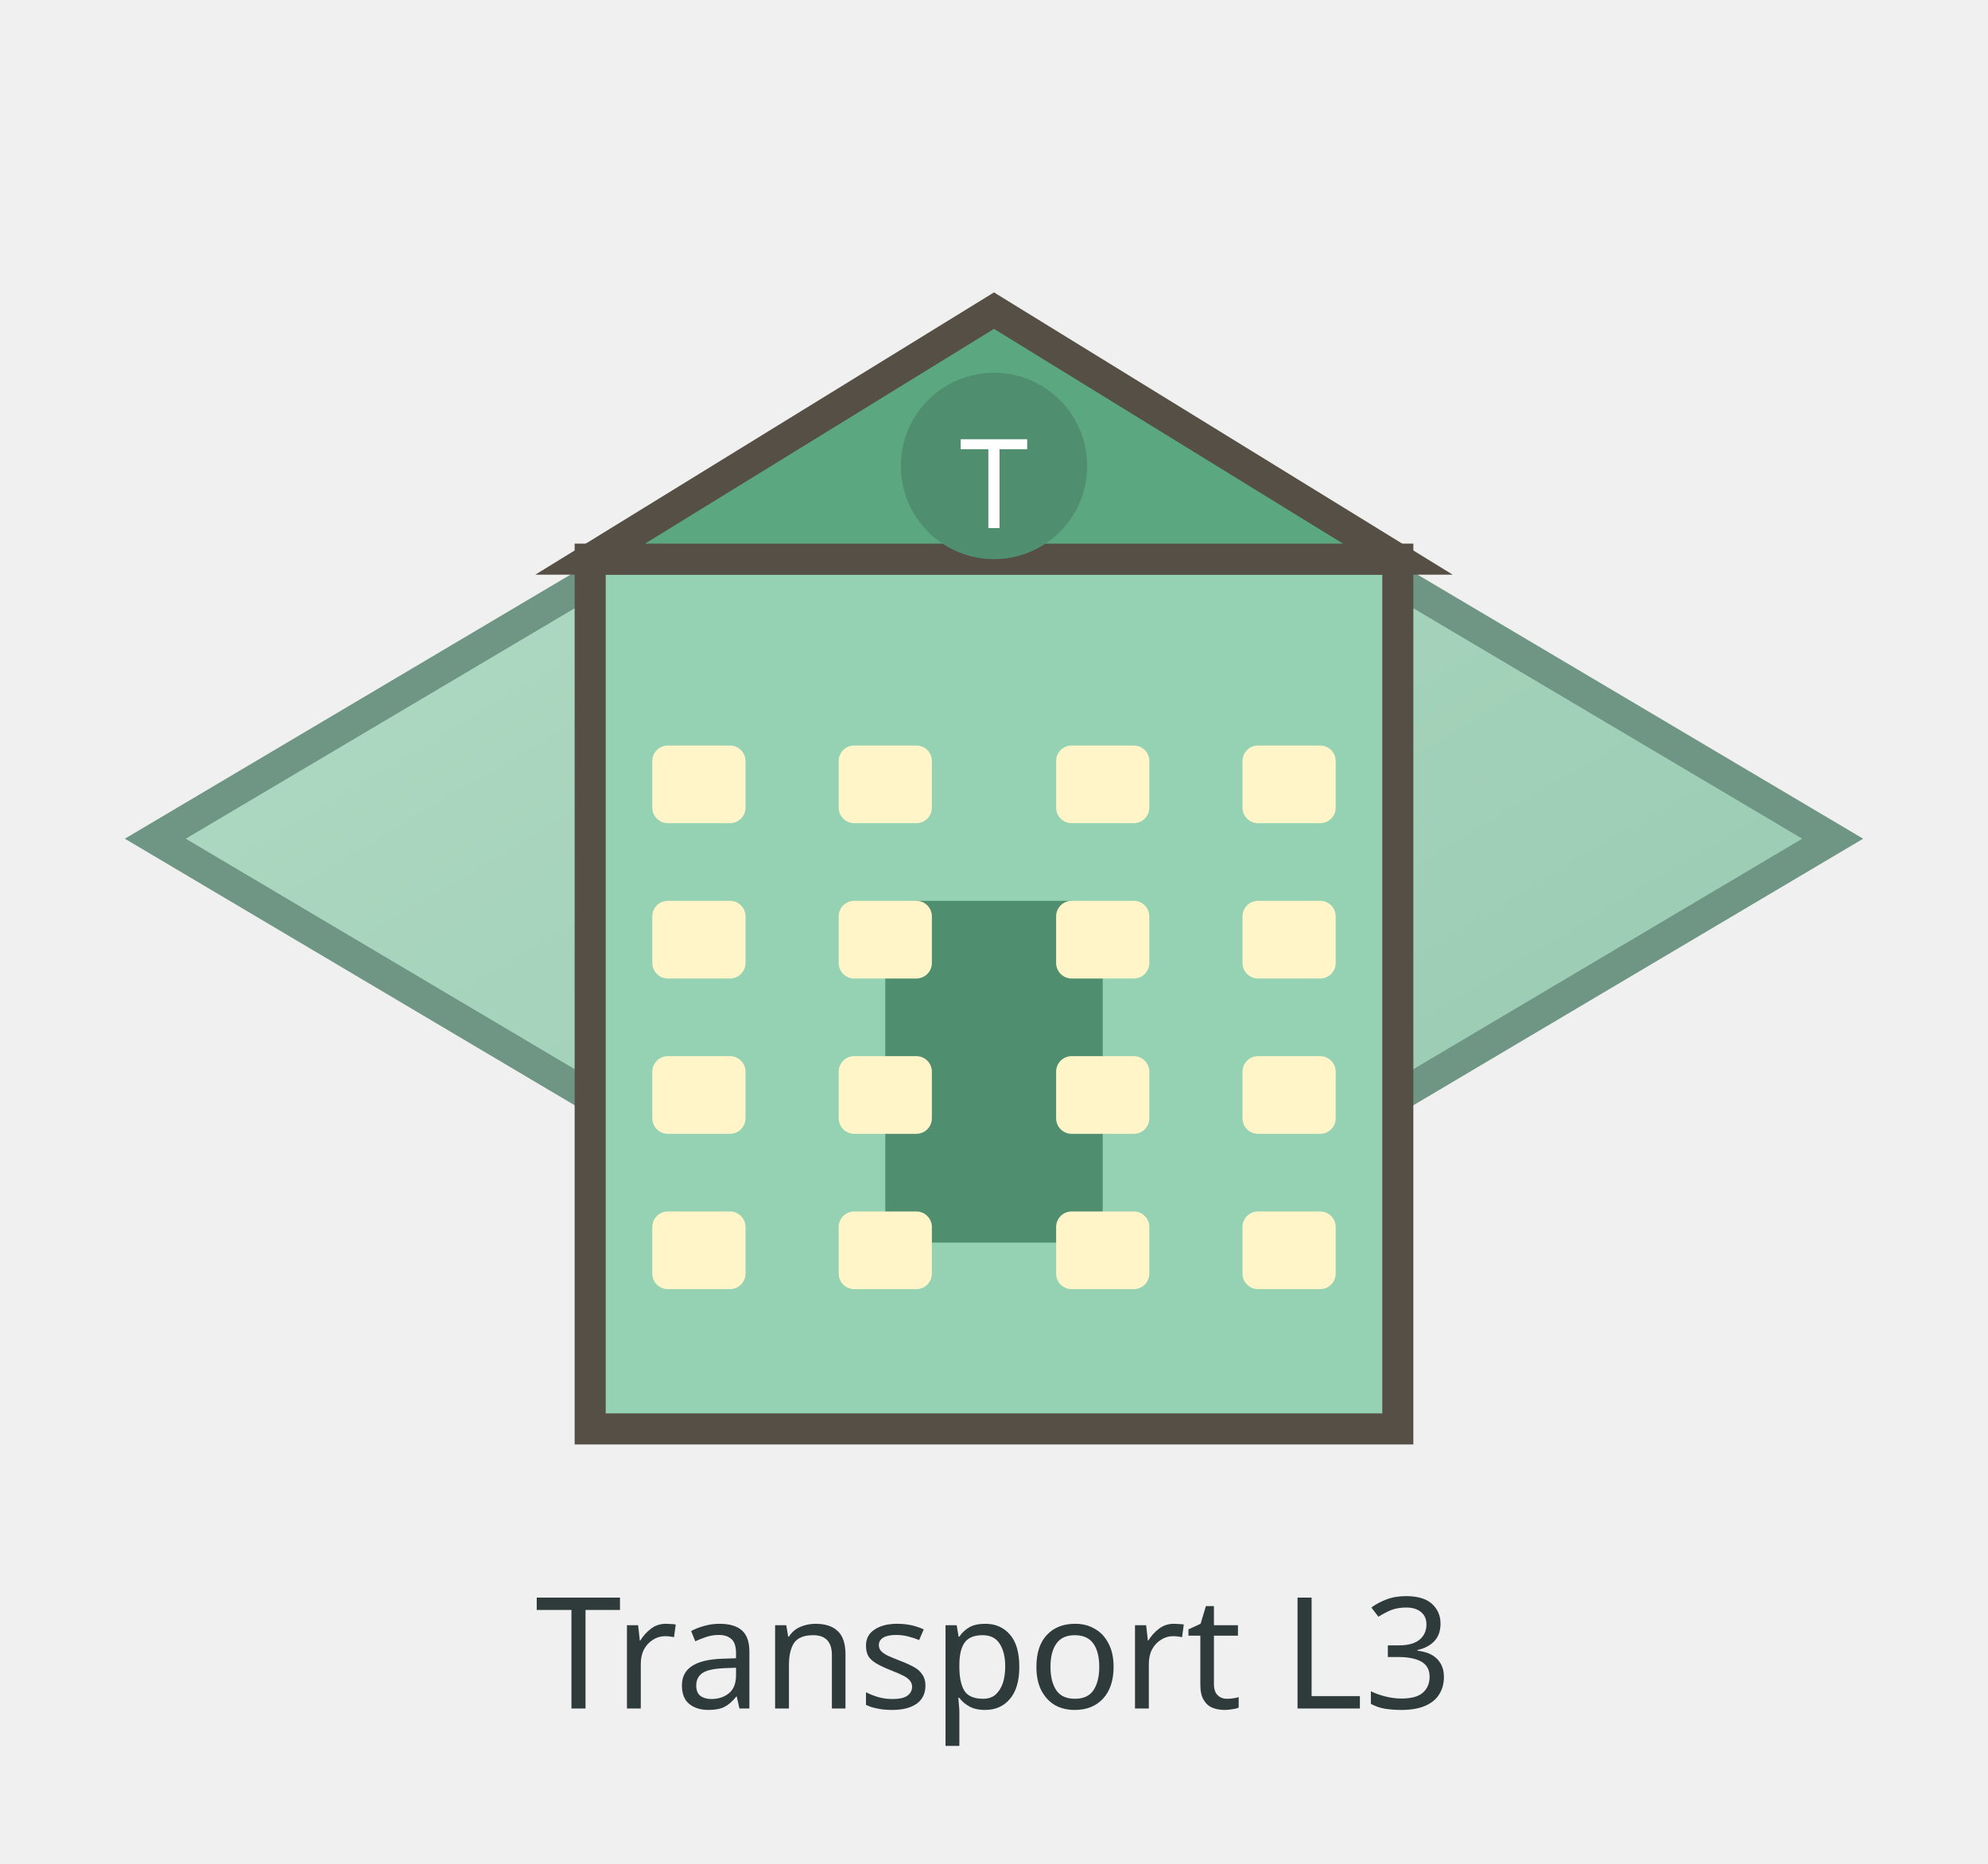
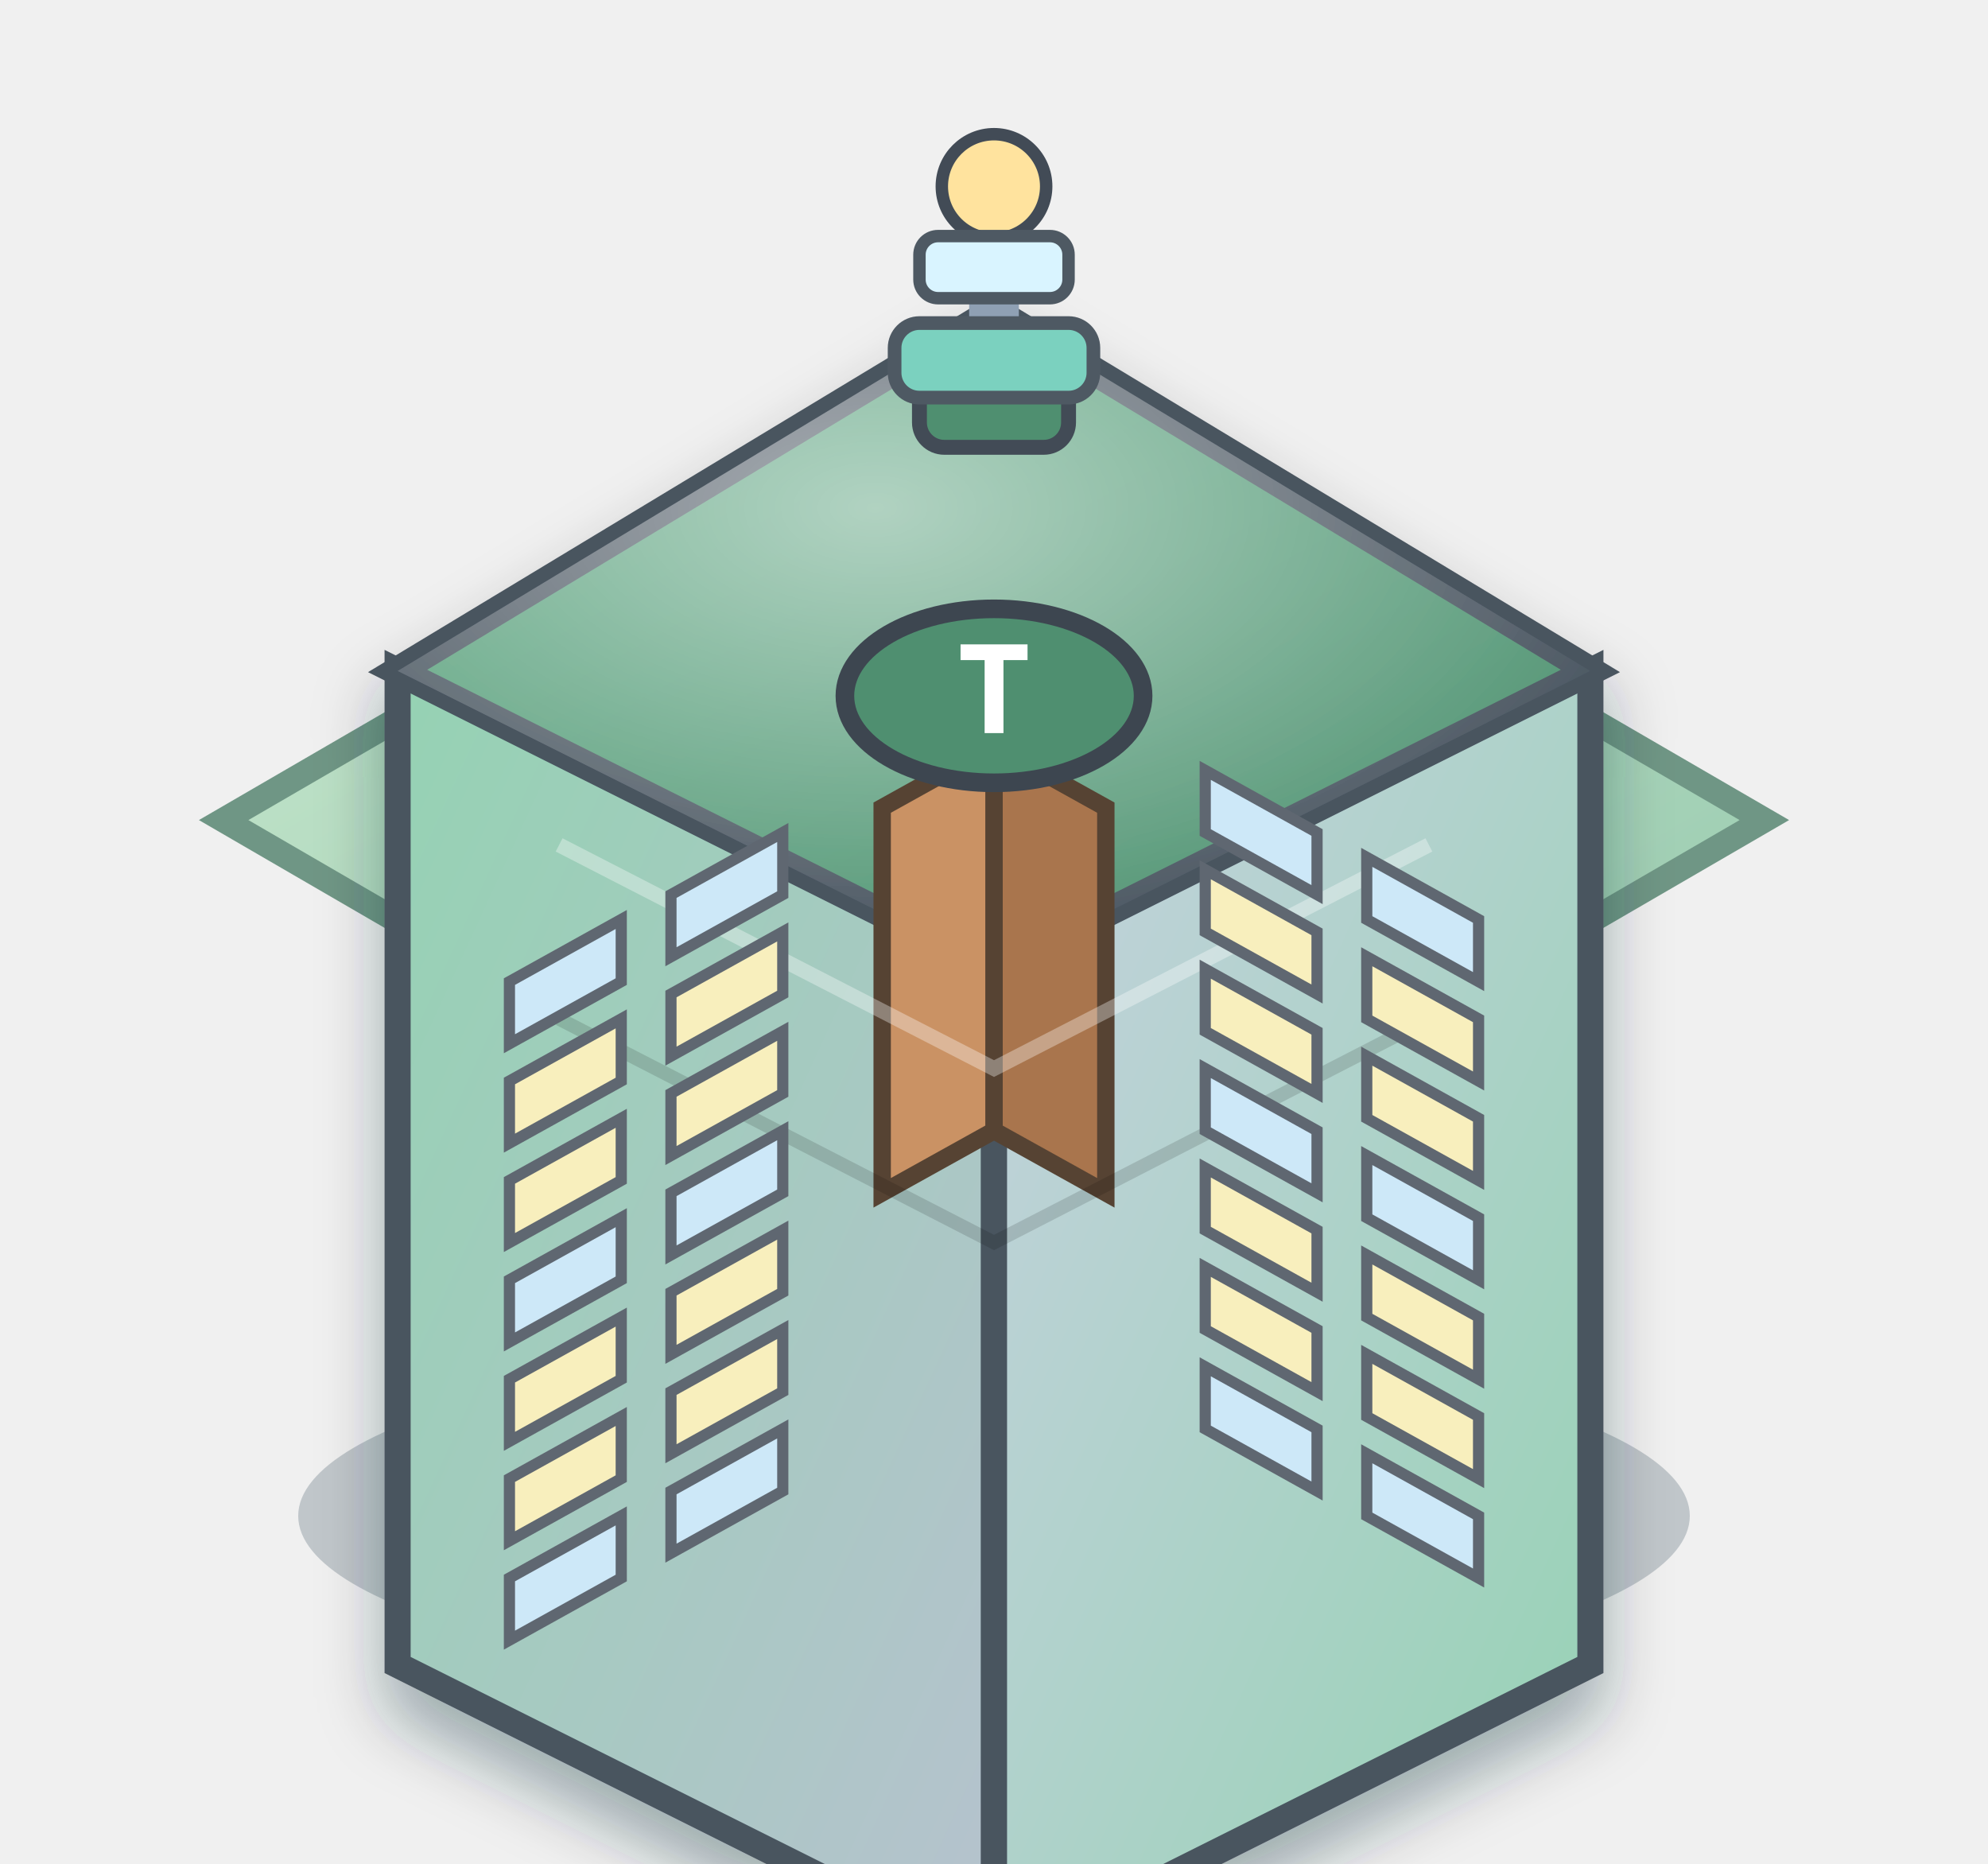
- <svg xmlns="http://www.w3.org/2000/svg" width="128" height="120" viewBox="0 0 128 120" fill="none">
+ <svg xmlns="http://www.w3.org/2000/svg" width="160" height="150" viewBox="0 0 160 150" fill="none">
  <defs>
    <linearGradient id="ground" x1="0" y1="0" x2="1" y2="1">
-       <stop offset="0%" stop-color="#b3dbc5" />
-       <stop offset="100%" stop-color="#95c9af" />
+       <stop offset="0%" stop-color="#c7e7cd" />
+       <stop offset="100%" stop-color="#95c8ad" />
    </linearGradient>
+     <linearGradient id="roofFace" x1="0" y1="0" x2="1" y2="1">
+       <stop offset="0%" stop-color="#5ba780" />
+       <stop offset="100%" stop-color="#4f8f70" />
+     </linearGradient>
+     <linearGradient id="wallL" x1="0" y1="0" x2="1" y2="1">
+       <stop offset="0%" stop-color="#95d2b3" />
+       <stop offset="100%" stop-color="#b6c2ce" />
+     </linearGradient>
+     <linearGradient id="wallR" x1="0" y1="0" x2="1" y2="1">
+       <stop offset="0%" stop-color="#c6d2df" />
+       <stop offset="100%" stop-color="#95d2b3" />
+     </linearGradient>
+     <radialGradient id="roofSpec" cx="40%" cy="30%" r="70%">
+       <stop offset="0%" stop-color="#ffffff88" />
+       <stop offset="100%" stop-color="#ffffff00" />
+     </radialGradient>
+     <filter id="softShadow" x="-20%" y="-20%" width="140%" height="140%">
+       <feDropShadow dx="0" dy="3" stdDeviation="2.6" flood-color="#122a38" flood-opacity="0.35" />
+     </filter>
  </defs>
-   <polygon points="64,22 118,54 64,86 10,54" fill="url(#ground)" stroke="#6f9685" stroke-width="2" />
-   <polygon points="38,36 90,36 90,92 38,92" fill="#95d2b3" stroke="#564f46" stroke-width="2" />
-   <polygon points="38,36 64,20 90,36" fill="#5ba780" stroke="#564f46" stroke-width="2" />
-   <rect x="57" y="58" width="14" height="22" rx="2" fill="#4f8f70" />
-   <rect x="42" y="48" width="6" height="5" rx="1" fill="#fff5c9" />
-   <rect x="54" y="48" width="6" height="5" rx="1" fill="#fff5c9" />
-   <rect x="68" y="48" width="6" height="5" rx="1" fill="#fff5c9" />
-   <rect x="80" y="48" width="6" height="5" rx="1" fill="#fff5c9" />
-   <rect x="42" y="58" width="6" height="5" rx="1" fill="#fff5c9" />
-   <rect x="54" y="58" width="6" height="5" rx="1" fill="#fff5c9" />
-   <rect x="68" y="58" width="6" height="5" rx="1" fill="#fff5c9" />
-   <rect x="80" y="58" width="6" height="5" rx="1" fill="#fff5c9" />
-   <rect x="42" y="68" width="6" height="5" rx="1" fill="#fff5c9" />
-   <rect x="54" y="68" width="6" height="5" rx="1" fill="#fff5c9" />
-   <rect x="68" y="68" width="6" height="5" rx="1" fill="#fff5c9" />
-   <rect x="80" y="68" width="6" height="5" rx="1" fill="#fff5c9" />
-   <rect x="42" y="78" width="6" height="5" rx="1" fill="#fff5c9" />
-   <rect x="54" y="78" width="6" height="5" rx="1" fill="#fff5c9" />
-   <rect x="68" y="78" width="6" height="5" rx="1" fill="#fff5c9" />
-   <rect x="80" y="78" width="6" height="5" rx="1" fill="#fff5c9" />
-   <circle cx="64" cy="30" r="6" fill="#4f8f70" />
-   <text x="64" y="34" font-size="8" text-anchor="middle" fill="#ffffff" font-family="Verdana">T</text>
-   <text x="64" y="110" font-size="10" text-anchor="middle" fill="#2f3a3b" font-family="Verdana">Transport L3</text>
+   <ellipse cx="80" cy="122" rx="56" ry="14" fill="#173246" opacity="0.22" />
+   <polygon points="80,30 142,66 80,102 18,66" fill="url(#ground)" stroke="#6f9685" stroke-width="2" />
+   <g filter="url(#softShadow)">
+     <polygon points="32,54 80,78 80,158 32,134" fill="url(#wallL)" stroke="#48545f" stroke-width="2.1" />
+     <polygon points="128,54 80,78 80,158 128,134" fill="url(#wallR)" stroke="#48545f" stroke-width="2.1" />
+     <polygon points="80,25 128,54 80,78 32,54" fill="url(#roofFace)" stroke="#48545f" stroke-width="2.3" />
+     <polygon points="80,25 128,54 80,78 32,54" fill="url(#roofSpec)" />
+   </g>
+   <polygon points="80,60 89,65 89,96 80,91" fill="#a9754d" stroke="#564333" stroke-width="1.4" />
+   <polygon points="80,60 71,65 71,96 80,91" fill="#ca9264" stroke="#564333" stroke-width="1.4" />
+   <polyline points="45,68 80,86 115,68" stroke="#ffffff55" stroke-width="1.2" />
+   <polyline points="45,82 80,100 115,82" stroke="#00000022" stroke-width="1.1" />
+   <polygon points="97,62 106,67 106,72 97,67" fill="#cde8f8" stroke="#5f6771" stroke-width="0.9" />
+   <polygon points="110,69 119,74 119,79 110,74" fill="#cde8f8" stroke="#5f6771" stroke-width="0.9" />
+   <polygon points="97,70 106,75 106,80 97,75" fill="#f8efbd" stroke="#5f6771" stroke-width="0.9" />
+   <polygon points="110,77 119,82 119,87 110,82" fill="#f8efbd" stroke="#5f6771" stroke-width="0.9" />
+   <polygon points="97,78 106,83 106,88 97,83" fill="#f8efbd" stroke="#5f6771" stroke-width="0.9" />
+   <polygon points="110,85 119,90 119,95 110,90" fill="#f8efbd" stroke="#5f6771" stroke-width="0.9" />
+   <polygon points="97,86 106,91 106,96 97,91" fill="#cde8f8" stroke="#5f6771" stroke-width="0.9" />
+   <polygon points="110,93 119,98 119,103 110,98" fill="#cde8f8" stroke="#5f6771" stroke-width="0.9" />
+   <polygon points="97,94 106,99 106,104 97,99" fill="#f8efbd" stroke="#5f6771" stroke-width="0.9" />
+   <polygon points="110,101 119,106 119,111 110,106" fill="#f8efbd" stroke="#5f6771" stroke-width="0.9" />
+   <polygon points="97,102 106,107 106,112 97,107" fill="#f8efbd" stroke="#5f6771" stroke-width="0.9" />
+   <polygon points="110,109 119,114 119,119 110,114" fill="#f8efbd" stroke="#5f6771" stroke-width="0.9" />
+   <polygon points="97,110 106,115 106,120 97,115" fill="#cde8f8" stroke="#5f6771" stroke-width="0.9" />
+   <polygon points="110,117 119,122 119,127 110,122" fill="#cde8f8" stroke="#5f6771" stroke-width="0.9" />
+   <polygon points="63,67 54,72 54,77 63,72" fill="#cde8f8" stroke="#5f6771" stroke-width="0.9" />
+   <polygon points="50,74 41,79 41,84 50,79" fill="#cde8f8" stroke="#5f6771" stroke-width="0.9" />
+   <polygon points="63,75 54,80 54,85 63,80" fill="#f8efbd" stroke="#5f6771" stroke-width="0.9" />
+   <polygon points="50,82 41,87 41,92 50,87" fill="#f8efbd" stroke="#5f6771" stroke-width="0.9" />
+   <polygon points="63,83 54,88 54,93 63,88" fill="#f8efbd" stroke="#5f6771" stroke-width="0.9" />
+   <polygon points="50,90 41,95 41,100 50,95" fill="#f8efbd" stroke="#5f6771" stroke-width="0.9" />
+   <polygon points="63,91 54,96 54,101 63,96" fill="#cde8f8" stroke="#5f6771" stroke-width="0.9" />
+   <polygon points="50,98 41,103 41,108 50,103" fill="#cde8f8" stroke="#5f6771" stroke-width="0.9" />
+   <polygon points="63,99 54,104 54,109 63,104" fill="#f8efbd" stroke="#5f6771" stroke-width="0.9" />
+   <polygon points="50,106 41,111 41,116 50,111" fill="#f8efbd" stroke="#5f6771" stroke-width="0.9" />
+   <polygon points="63,107 54,112 54,117 63,112" fill="#f8efbd" stroke="#5f6771" stroke-width="0.9" />
+   <polygon points="50,114 41,119 41,124 50,119" fill="#f8efbd" stroke="#5f6771" stroke-width="0.9" />
+   <polygon points="63,115 54,120 54,125 63,120" fill="#cde8f8" stroke="#5f6771" stroke-width="0.9" />
+   <polygon points="50,122 41,127 41,132 50,127" fill="#cde8f8" stroke="#5f6771" stroke-width="0.9" />
+   <ellipse cx="80" cy="56" rx="12" ry="7" fill="#4f8f70" stroke="#3d4650" stroke-width="1.5" />
+   <text x="80" y="59" font-size="10" text-anchor="middle" fill="#ffffff" font-family="Verdana" font-weight="700">T</text>
+   <rect x="74" y="27" width="12" height="9" rx="2" fill="#4f8f70" stroke="#424b56" stroke-width="1.2" />
+   <rect x="78" y="17" width="4" height="10" rx="1.6" fill="#8fa0b4" />
+   <circle cx="80" cy="15" r="4.2" fill="#ffe39e" stroke="#424b56" stroke-width="1" />
+   <rect x="72" y="26" width="16" height="6" rx="2" fill="#7bd1bf" stroke="#4e5963" stroke-width="1.1" />
+   <rect x="74" y="19" width="12" height="5" rx="1.5" fill="#d9f4ff" stroke="#4e5963" stroke-width="1" />
</svg>
